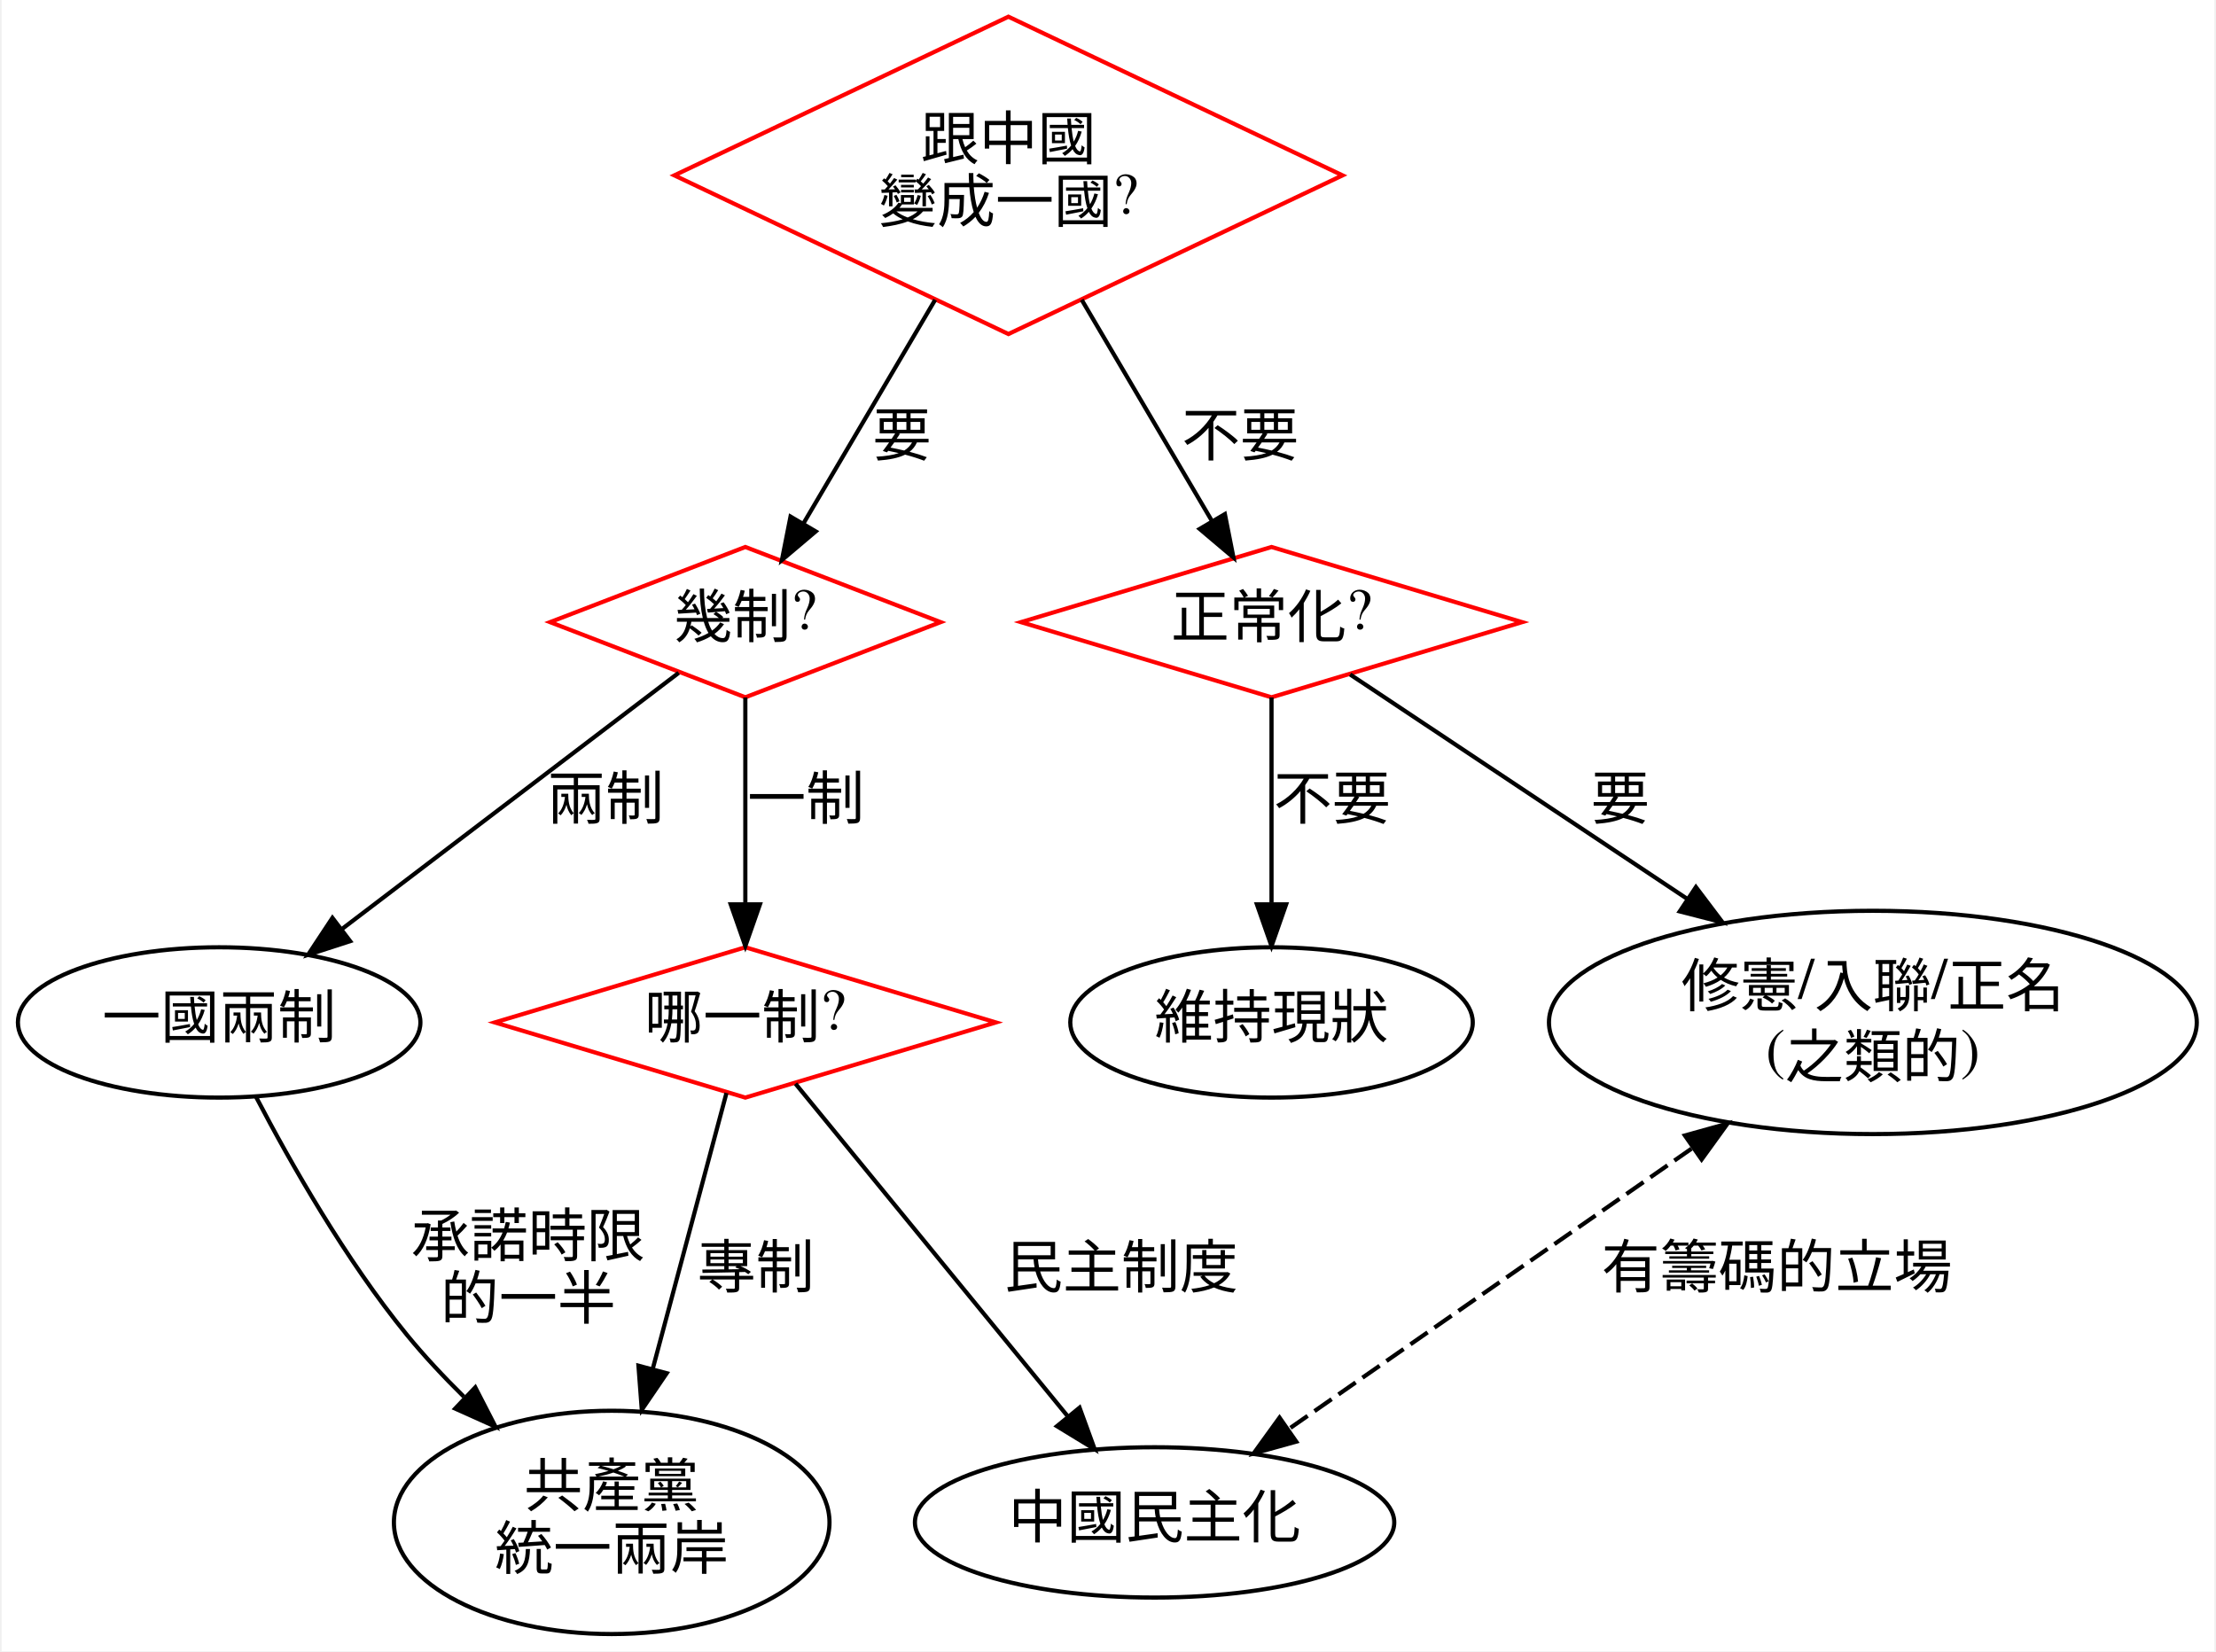
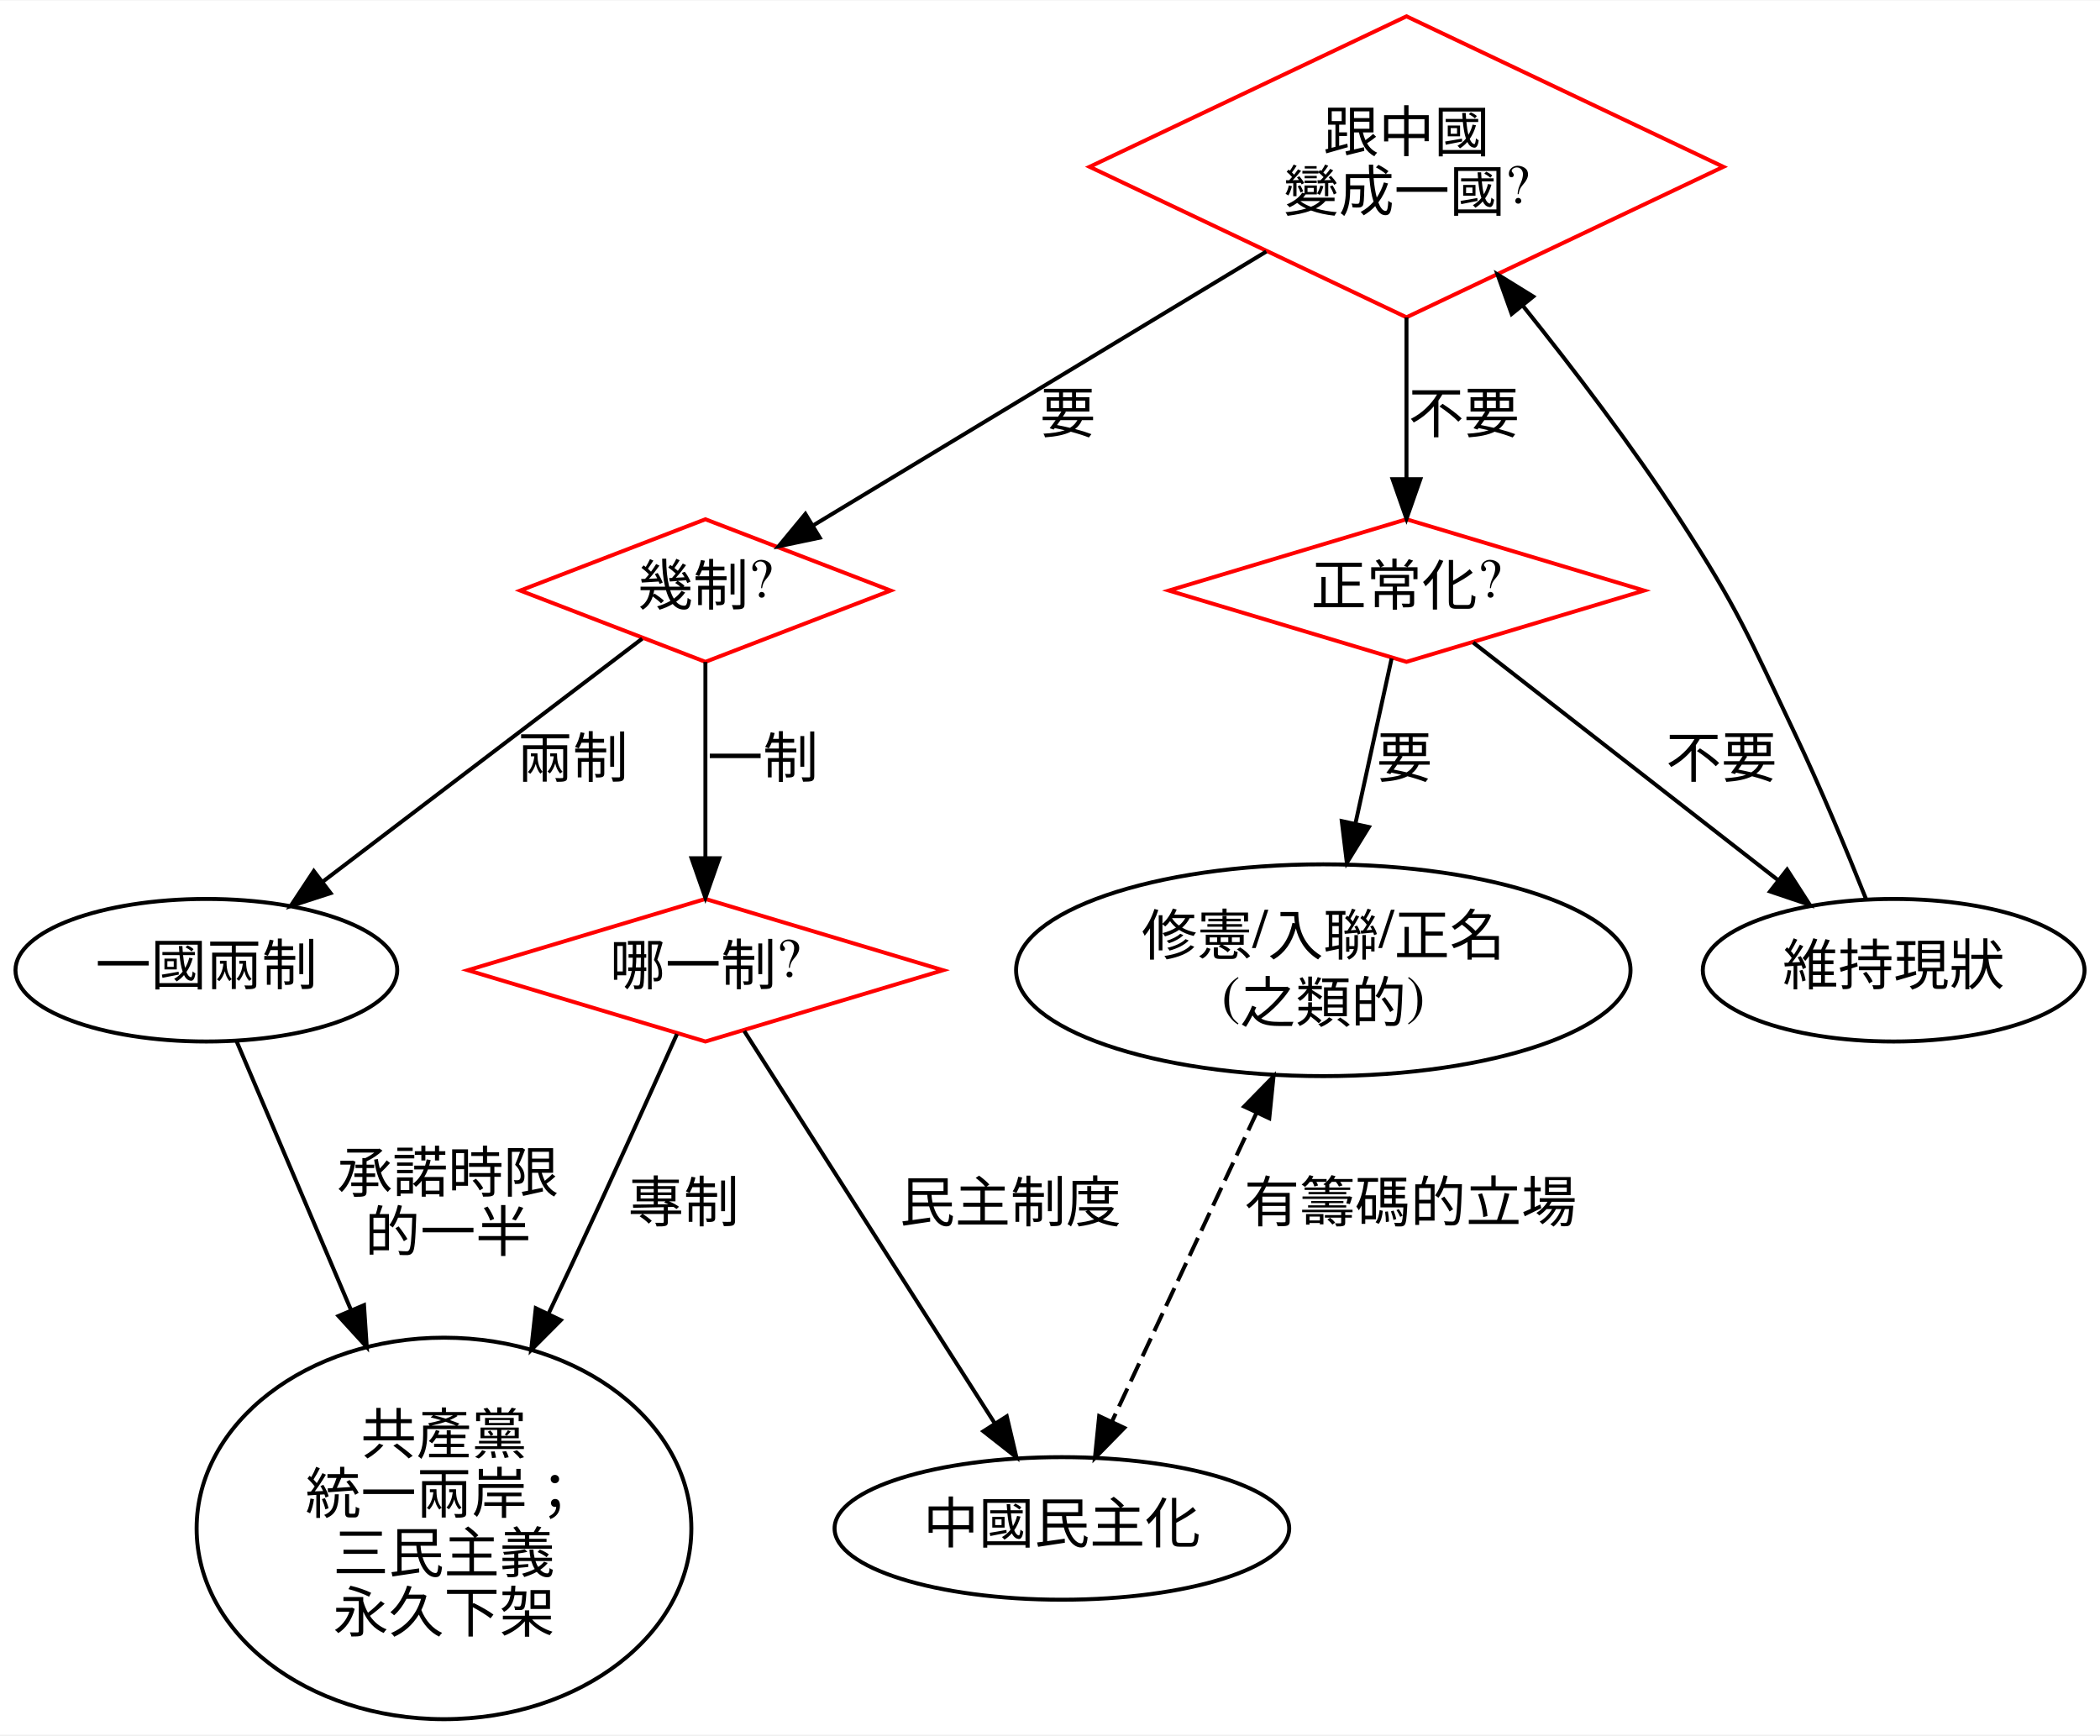
- <svg xmlns="http://www.w3.org/2000/svg" width="530pt" height="395pt" viewBox="0.00 0.00 529.88 395.48">
-   <g id="graph0" class="graph" transform="scale(1 1) rotate(0) translate(4 391.4802)">
-     <polygon fill="#ffffff" stroke="transparent" points="-4,4 -4,-391.48 525.878,-391.48 525.878,4 -4,4" />
+ <svg xmlns="http://www.w3.org/2000/svg" width="530pt" height="438pt" viewBox="0.00 0.00 530.19 437.91">
+   <g id="graph0" class="graph" transform="scale(1 1) rotate(0) translate(4 433.9066)">
+     <polygon fill="#ffffff" stroke="transparent" points="-4,4 -4,-433.907 526.192,-433.907 526.192,4 -4,4" />
    <g id="node1" class="node">
-       <polygon fill="none" stroke="#ff0000" points="237.096,-387.48 157.096,-349.48 237.096,-311.48 317.096,-349.48 237.096,-387.48" />
-       <text text-anchor="middle" x="237.096" y="-353.28" font-family="Times,serif" font-size="14.00" fill="#000000">跟中國</text>
-       <text text-anchor="middle" x="237.096" y="-338.28" font-family="Times,serif" font-size="14.00" fill="#000000">變成一國?</text>
+       <polygon fill="none" stroke="#ff0000" points="351.096,-429.907 271.096,-391.907 351.096,-353.907 431.096,-391.907 351.096,-429.907" />
+       <text text-anchor="middle" x="351.096" y="-395.707" font-family="Times,serif" font-size="14.00" fill="#000000">跟中國</text>
+       <text text-anchor="middle" x="351.096" y="-380.707" font-family="Times,serif" font-size="14.00" fill="#000000">變成一國?</text>
    </g>
    <g id="node2" class="node">
-       <polygon fill="none" stroke="#ff0000" points="174.096,-260.48 127.341,-242.48 174.096,-224.48 220.85,-242.48 174.096,-260.48" />
-       <text text-anchor="middle" x="174.096" y="-238.78" font-family="Times,serif" font-size="14.00" fill="#000000">幾制?</text>
+       <polygon fill="none" stroke="#ff0000" points="174.096,-302.907 127.341,-284.907 174.096,-266.907 220.85,-284.907 174.096,-302.907" />
+       <text text-anchor="middle" x="174.096" y="-281.207" font-family="Times,serif" font-size="14.00" fill="#000000">幾制?</text>
    </g>
    <g id="edge2" class="edge">
-       <path fill="none" stroke="#000000" d="M219.547,-319.675C209.564,-302.72 197.238,-281.786 187.942,-265.998" />
-       <polygon fill="#000000" stroke="#000000" points="190.95,-264.207 182.86,-257.365 184.917,-267.758 190.95,-264.207" />
-       <text text-anchor="middle" x="211.596" y="-282.28" font-family="Times,serif" font-size="14.00" fill="#000000">要</text>
+       <path fill="none" stroke="#000000" d="M315.702,-370.511C282.057,-350.172 232.162,-320.009 201.461,-301.45" />
+       <polygon fill="#000000" stroke="#000000" points="202.957,-298.264 192.589,-296.086 199.336,-304.255 202.957,-298.264" />
+       <text text-anchor="middle" x="265.596" y="-324.707" font-family="Times,serif" font-size="14.00" fill="#000000">要</text>
    </g>
    <g id="node3" class="node">
-       <polygon fill="none" stroke="#ff0000" points="300.096,-260.48 240.104,-242.48 300.096,-224.48 360.087,-242.48 300.096,-260.48" />
-       <text text-anchor="middle" x="300.096" y="-238.78" font-family="Times,serif" font-size="14.00" fill="#000000">正常化?</text>
+       <polygon fill="none" stroke="#ff0000" points="351.096,-302.907 291.104,-284.907 351.096,-266.907 411.087,-284.907 351.096,-302.907" />
+       <text text-anchor="middle" x="351.096" y="-281.207" font-family="Times,serif" font-size="14.00" fill="#000000">正常化?</text>
    </g>
    <g id="edge1" class="edge">
-       <path fill="none" stroke="#000000" d="M254.645,-319.675C264.506,-302.927 276.653,-282.296 285.908,-266.578" />
-       <polygon fill="#000000" stroke="#000000" points="288.926,-268.35 290.983,-257.957 282.894,-264.798 288.926,-268.35" />
-       <text text-anchor="middle" x="292.596" y="-282.28" font-family="Times,serif" font-size="14.00" fill="#000000">不要</text>
+       <path fill="none" stroke="#000000" d="M351.096,-353.881C351.096,-340.501 351.096,-325.708 351.096,-313.264" />
+       <polygon fill="#000000" stroke="#000000" points="354.596,-313.027 351.096,-303.027 347.596,-313.027 354.596,-313.027" />
+       <text text-anchor="middle" x="365.596" y="-324.707" font-family="Times,serif" font-size="14.00" fill="#000000">不要</text>
    </g>
    <g id="node4" class="node">
-       <polygon fill="none" stroke="#ff0000" points="174.096,-164.61 114.104,-146.61 174.096,-128.61 234.087,-146.61 174.096,-164.61" />
-       <text text-anchor="middle" x="174.096" y="-142.91" font-family="Times,serif" font-size="14.00" fill="#000000">哪一制?</text>
+       <polygon fill="none" stroke="#ff0000" points="174.096,-207.037 114.104,-189.037 174.096,-171.037 234.087,-189.037 174.096,-207.037" />
+       <text text-anchor="middle" x="174.096" y="-185.337" font-family="Times,serif" font-size="14.00" fill="#000000">哪一制?</text>
    </g>
    <g id="edge3" class="edge">
-       <path fill="none" stroke="#000000" d="M174.096,-224.448C174.096,-210.61 174.096,-191.236 174.096,-175.279" />
-       <polygon fill="#000000" stroke="#000000" points="177.596,-174.888 174.096,-164.888 170.596,-174.888 177.596,-174.888" />
-       <text text-anchor="middle" x="188.596" y="-195.28" font-family="Times,serif" font-size="14.00" fill="#000000">一制</text>
+       <path fill="none" stroke="#000000" d="M174.096,-266.874C174.096,-253.036 174.096,-233.662 174.096,-217.705" />
+       <polygon fill="#000000" stroke="#000000" points="177.596,-217.314 174.096,-207.314 170.596,-217.314 177.596,-217.314" />
+       <text text-anchor="middle" x="188.596" y="-237.707" font-family="Times,serif" font-size="14.00" fill="#000000">一制</text>
    </g>
    <g id="node5" class="node">
-       <ellipse fill="none" stroke="#000000" cx="48.096" cy="-146.61" rx="48.192" ry="18" />
-       <text text-anchor="middle" x="48.096" y="-142.91" font-family="Times,serif" font-size="14.00" fill="#000000">一國兩制</text>
+       <ellipse fill="none" stroke="#000000" cx="48.096" cy="-189.037" rx="48.192" ry="18" />
+       <text text-anchor="middle" x="48.096" y="-185.337" font-family="Times,serif" font-size="14.00" fill="#000000">一國兩制</text>
    </g>
    <g id="edge4" class="edge">
-       <path fill="none" stroke="#000000" d="M158.138,-230.338C137.91,-214.947 102.648,-188.118 77.493,-168.977" />
-       <polygon fill="#000000" stroke="#000000" points="79.463,-166.079 69.385,-162.809 75.224,-171.649 79.463,-166.079" />
-       <text text-anchor="middle" x="140.596" y="-195.28" font-family="Times,serif" font-size="14.00" fill="#000000">兩制</text>
+       <path fill="none" stroke="#000000" d="M158.138,-272.765C137.91,-257.373 102.648,-230.544 77.493,-211.404" />
+       <polygon fill="#000000" stroke="#000000" points="79.463,-208.505 69.385,-205.235 75.224,-214.076 79.463,-208.505" />
+       <text text-anchor="middle" x="140.596" y="-237.707" font-family="Times,serif" font-size="14.00" fill="#000000">兩制</text>
    </g>
    <g id="node8" class="node">
-       <ellipse fill="none" stroke="#000000" cx="300.096" cy="-146.61" rx="48.192" ry="18" />
-       <text text-anchor="middle" x="300.096" y="-142.91" font-family="Times,serif" font-size="14.00" fill="#000000">維持現狀</text>
+       <ellipse fill="none" stroke="#000000" cx="474.096" cy="-189.037" rx="48.192" ry="18" />
+       <text text-anchor="middle" x="474.096" y="-185.337" font-family="Times,serif" font-size="14.00" fill="#000000">維持現狀</text>
    </g>
    <g id="edge8" class="edge">
-       <path fill="none" stroke="#000000" d="M300.096,-224.448C300.096,-210.61 300.096,-191.236 300.096,-175.279" />
-       <polygon fill="#000000" stroke="#000000" points="303.596,-174.888 300.096,-164.888 296.596,-174.888 303.596,-174.888" />
-       <text text-anchor="middle" x="314.596" y="-195.28" font-family="Times,serif" font-size="14.00" fill="#000000">不要</text>
+       <path fill="none" stroke="#000000" d="M367.94,-271.777C387.716,-256.364 420.856,-230.534 444.854,-211.828" />
+       <polygon fill="#000000" stroke="#000000" points="447.19,-214.446 452.925,-205.538 442.886,-208.925 447.19,-214.446" />
+       <text text-anchor="middle" x="430.596" y="-237.707" font-family="Times,serif" font-size="14.00" fill="#000000">不要</text>
    </g>
    <g id="node9" class="node">
-       <ellipse fill="none" stroke="#000000" cx="444.096" cy="-146.61" rx="77.564" ry="26.741" />
-       <text text-anchor="middle" x="444.096" y="-150.41" font-family="Times,serif" font-size="14.00" fill="#000000">修憲/入聯/正名</text>
-       <text text-anchor="middle" x="444.096" y="-135.41" font-family="Times,serif" font-size="14.00" fill="#000000">(之類的)</text>
+       <ellipse fill="none" stroke="#000000" cx="330.096" cy="-189.037" rx="77.564" ry="26.741" />
+       <text text-anchor="middle" x="330.096" y="-192.837" font-family="Times,serif" font-size="14.00" fill="#000000">修憲/入聯/正名</text>
+       <text text-anchor="middle" x="330.096" y="-177.837" font-family="Times,serif" font-size="14.00" fill="#000000">(之類的)</text>
    </g>
    <g id="edge9" class="edge">
-       <path fill="none" stroke="#000000" d="M318.921,-229.947C339.283,-216.391 372.466,-194.299 399.551,-176.267" />
-       <polygon fill="#000000" stroke="#000000" points="401.722,-179.026 408.107,-170.57 397.843,-173.199 401.722,-179.026" />
-       <text text-anchor="middle" x="383.596" y="-195.28" font-family="Times,serif" font-size="14.00" fill="#000000">要</text>
+       <path fill="none" stroke="#000000" d="M347.341,-267.767C344.816,-256.239 341.388,-240.589 338.254,-226.28" />
+       <polygon fill="#000000" stroke="#000000" points="341.599,-225.194 336.04,-216.175 334.761,-226.692 341.599,-225.194" />
+       <text text-anchor="middle" x="350.596" y="-237.707" font-family="Times,serif" font-size="14.00" fill="#000000">要</text>
    </g>
    <g id="node6" class="node">
-       <ellipse fill="none" stroke="#000000" cx="142.096" cy="-26.87" rx="52.152" ry="26.741" />
-       <text text-anchor="middle" x="142.096" y="-30.67" font-family="Times,serif" font-size="14.00" fill="#000000">共產黨</text>
-       <text text-anchor="middle" x="142.096" y="-15.67" font-family="Times,serif" font-size="14.00" fill="#000000">統一兩岸</text>
+       <ellipse fill="none" stroke="#000000" cx="108.096" cy="-48.083" rx="62.452" ry="48.167" />
+       <text text-anchor="middle" x="108.096" y="-66.883" font-family="Times,serif" font-size="14.00" fill="#000000">共產黨</text>
+       <text text-anchor="middle" x="108.096" y="-51.883" font-family="Times,serif" font-size="14.00" fill="#000000">統一兩岸；</text>
+       <text text-anchor="middle" x="108.096" y="-36.883" font-family="Times,serif" font-size="14.00" fill="#000000">三民主義</text>
+       <text text-anchor="middle" x="108.096" y="-21.883" font-family="Times,serif" font-size="14.00" fill="#000000">永久下架</text>
    </g>
    <g id="edge5" class="edge">
-       <path fill="none" stroke="#000000" d="M169.579,-129.708C165.007,-112.602 157.792,-85.603 151.901,-63.562" />
-       <polygon fill="#000000" stroke="#000000" points="155.266,-62.594 149.302,-53.837 148.503,-64.401 155.266,-62.594" />
-       <text text-anchor="middle" x="176.596" y="-83.04" font-family="Times,serif" font-size="14.00" fill="#000000">專制</text>
+       <path fill="none" stroke="#000000" d="M166.914,-172.918C160.11,-157.72 149.554,-134.329 140.096,-114.166 138.299,-110.337 136.43,-106.389 134.539,-102.419" />
+       <polygon fill="#000000" stroke="#000000" points="137.581,-100.667 130.106,-93.158 131.267,-103.689 137.581,-100.667" />
+       <text text-anchor="middle" x="168.596" y="-125.466" font-family="Times,serif" font-size="14.00" fill="#000000">專制</text>
    </g>
    <g id="node7" class="node">
-       <ellipse fill="none" stroke="#000000" cx="272.096" cy="-26.87" rx="57.391" ry="18" />
-       <text text-anchor="middle" x="272.096" y="-23.17" font-family="Times,serif" font-size="14.00" fill="#000000">中國民主化</text>
+       <ellipse fill="none" stroke="#000000" cx="264.096" cy="-48.083" rx="57.391" ry="18" />
+       <text text-anchor="middle" x="264.096" y="-44.383" font-family="Times,serif" font-size="14.00" fill="#000000">中國民主化</text>
    </g>
    <g id="edge6" class="edge">
-       <path fill="none" stroke="#000000" d="M186.113,-131.928C202.298,-112.152 231.353,-76.651 251.167,-52.442" />
-       <polygon fill="#000000" stroke="#000000" points="254.129,-54.349 257.754,-44.394 248.712,-49.915 254.129,-54.349" />
-       <text text-anchor="middle" x="264.096" y="-83.04" font-family="Times,serif" font-size="14.00" fill="#000000">民主制度</text>
+       <path fill="none" stroke="#000000" d="M183.899,-173.684C199.092,-149.888 228.519,-103.802 247.19,-74.56" />
+       <polygon fill="#000000" stroke="#000000" points="250.18,-76.381 252.612,-66.069 244.28,-72.614 250.18,-76.381" />
+       <text text-anchor="middle" x="251.096" y="-125.466" font-family="Times,serif" font-size="14.00" fill="#000000">民主制度</text>
    </g>
    <g id="edge7" class="edge">
-       <path fill="none" stroke="#000000" d="M56.956,-128.727C65.205,-112.939 78.411,-89.705 93.096,-71.74 97.216,-66.7 101.901,-61.701 106.701,-56.971" />
-       <polygon fill="#000000" stroke="#000000" points="109.426,-59.21 114.275,-49.79 104.61,-54.13 109.426,-59.21" />
-       <text text-anchor="middle" x="122.096" y="-90.54" font-family="Times,serif" font-size="14.00" fill="#000000">承諾時限</text>
-       <text text-anchor="middle" x="122.096" y="-75.54" font-family="Times,serif" font-size="14.00" fill="#000000">的一半</text>
+       <path fill="none" stroke="#000000" d="M55.695,-171.185C62.961,-154.116 74.299,-127.479 84.573,-103.342" />
+       <polygon fill="#000000" stroke="#000000" points="87.9,-104.463 88.597,-93.891 81.46,-101.721 87.9,-104.463" />
+       <text text-anchor="middle" x="109.096" y="-132.966" font-family="Times,serif" font-size="14.00" fill="#000000">承諾時限</text>
+       <text text-anchor="middle" x="109.096" y="-117.966" font-family="Times,serif" font-size="14.00" fill="#000000">的一半</text>
+     </g>
+     <g id="edge11" class="edge">
+       <path fill="none" stroke="#000000" d="M467.106,-207.051C462.323,-219.042 455.679,-235.074 449.096,-248.907 437.389,-273.505 434.937,-280.063 420.096,-302.907 408.123,-321.335 393.361,-340.74 380.568,-356.709" />
+       <polygon fill="#000000" stroke="#000000" points="377.652,-354.749 374.083,-364.724 383.094,-359.152 377.652,-354.749" />
    </g>
    <g id="edge10" class="edge">
-       <path fill="none" stroke="#000000" stroke-dasharray="5,2" d="M400.665,-116.376C370.654,-95.483 331.393,-68.151 304.19,-49.213" />
-       <polygon fill="#000000" stroke="#000000" points="399.082,-119.538 409.289,-122.379 403.082,-113.793 399.082,-119.538" />
-       <polygon fill="#000000" stroke="#000000" points="306.015,-46.219 295.808,-43.378 302.016,-51.964 306.015,-46.219" />
-       <text text-anchor="middle" x="421.096" y="-83.04" font-family="Times,serif" font-size="14.00" fill="#000000">有籌碼的立場</text>
+       <path fill="none" stroke="#000000" stroke-dasharray="5,2" d="M313.286,-153.136C301.906,-128.832 287.111,-97.236 276.73,-75.067" />
+       <polygon fill="#000000" stroke="#000000" points="310.116,-154.62 317.526,-162.193 316.455,-151.652 310.116,-154.62" />
+       <polygon fill="#000000" stroke="#000000" points="279.848,-73.47 272.437,-65.898 273.508,-76.439 279.848,-73.47" />
+       <text text-anchor="middle" x="352.096" y="-125.466" font-family="Times,serif" font-size="14.00" fill="#000000">有籌碼的立場</text>
    </g>
  </g>
</svg>
